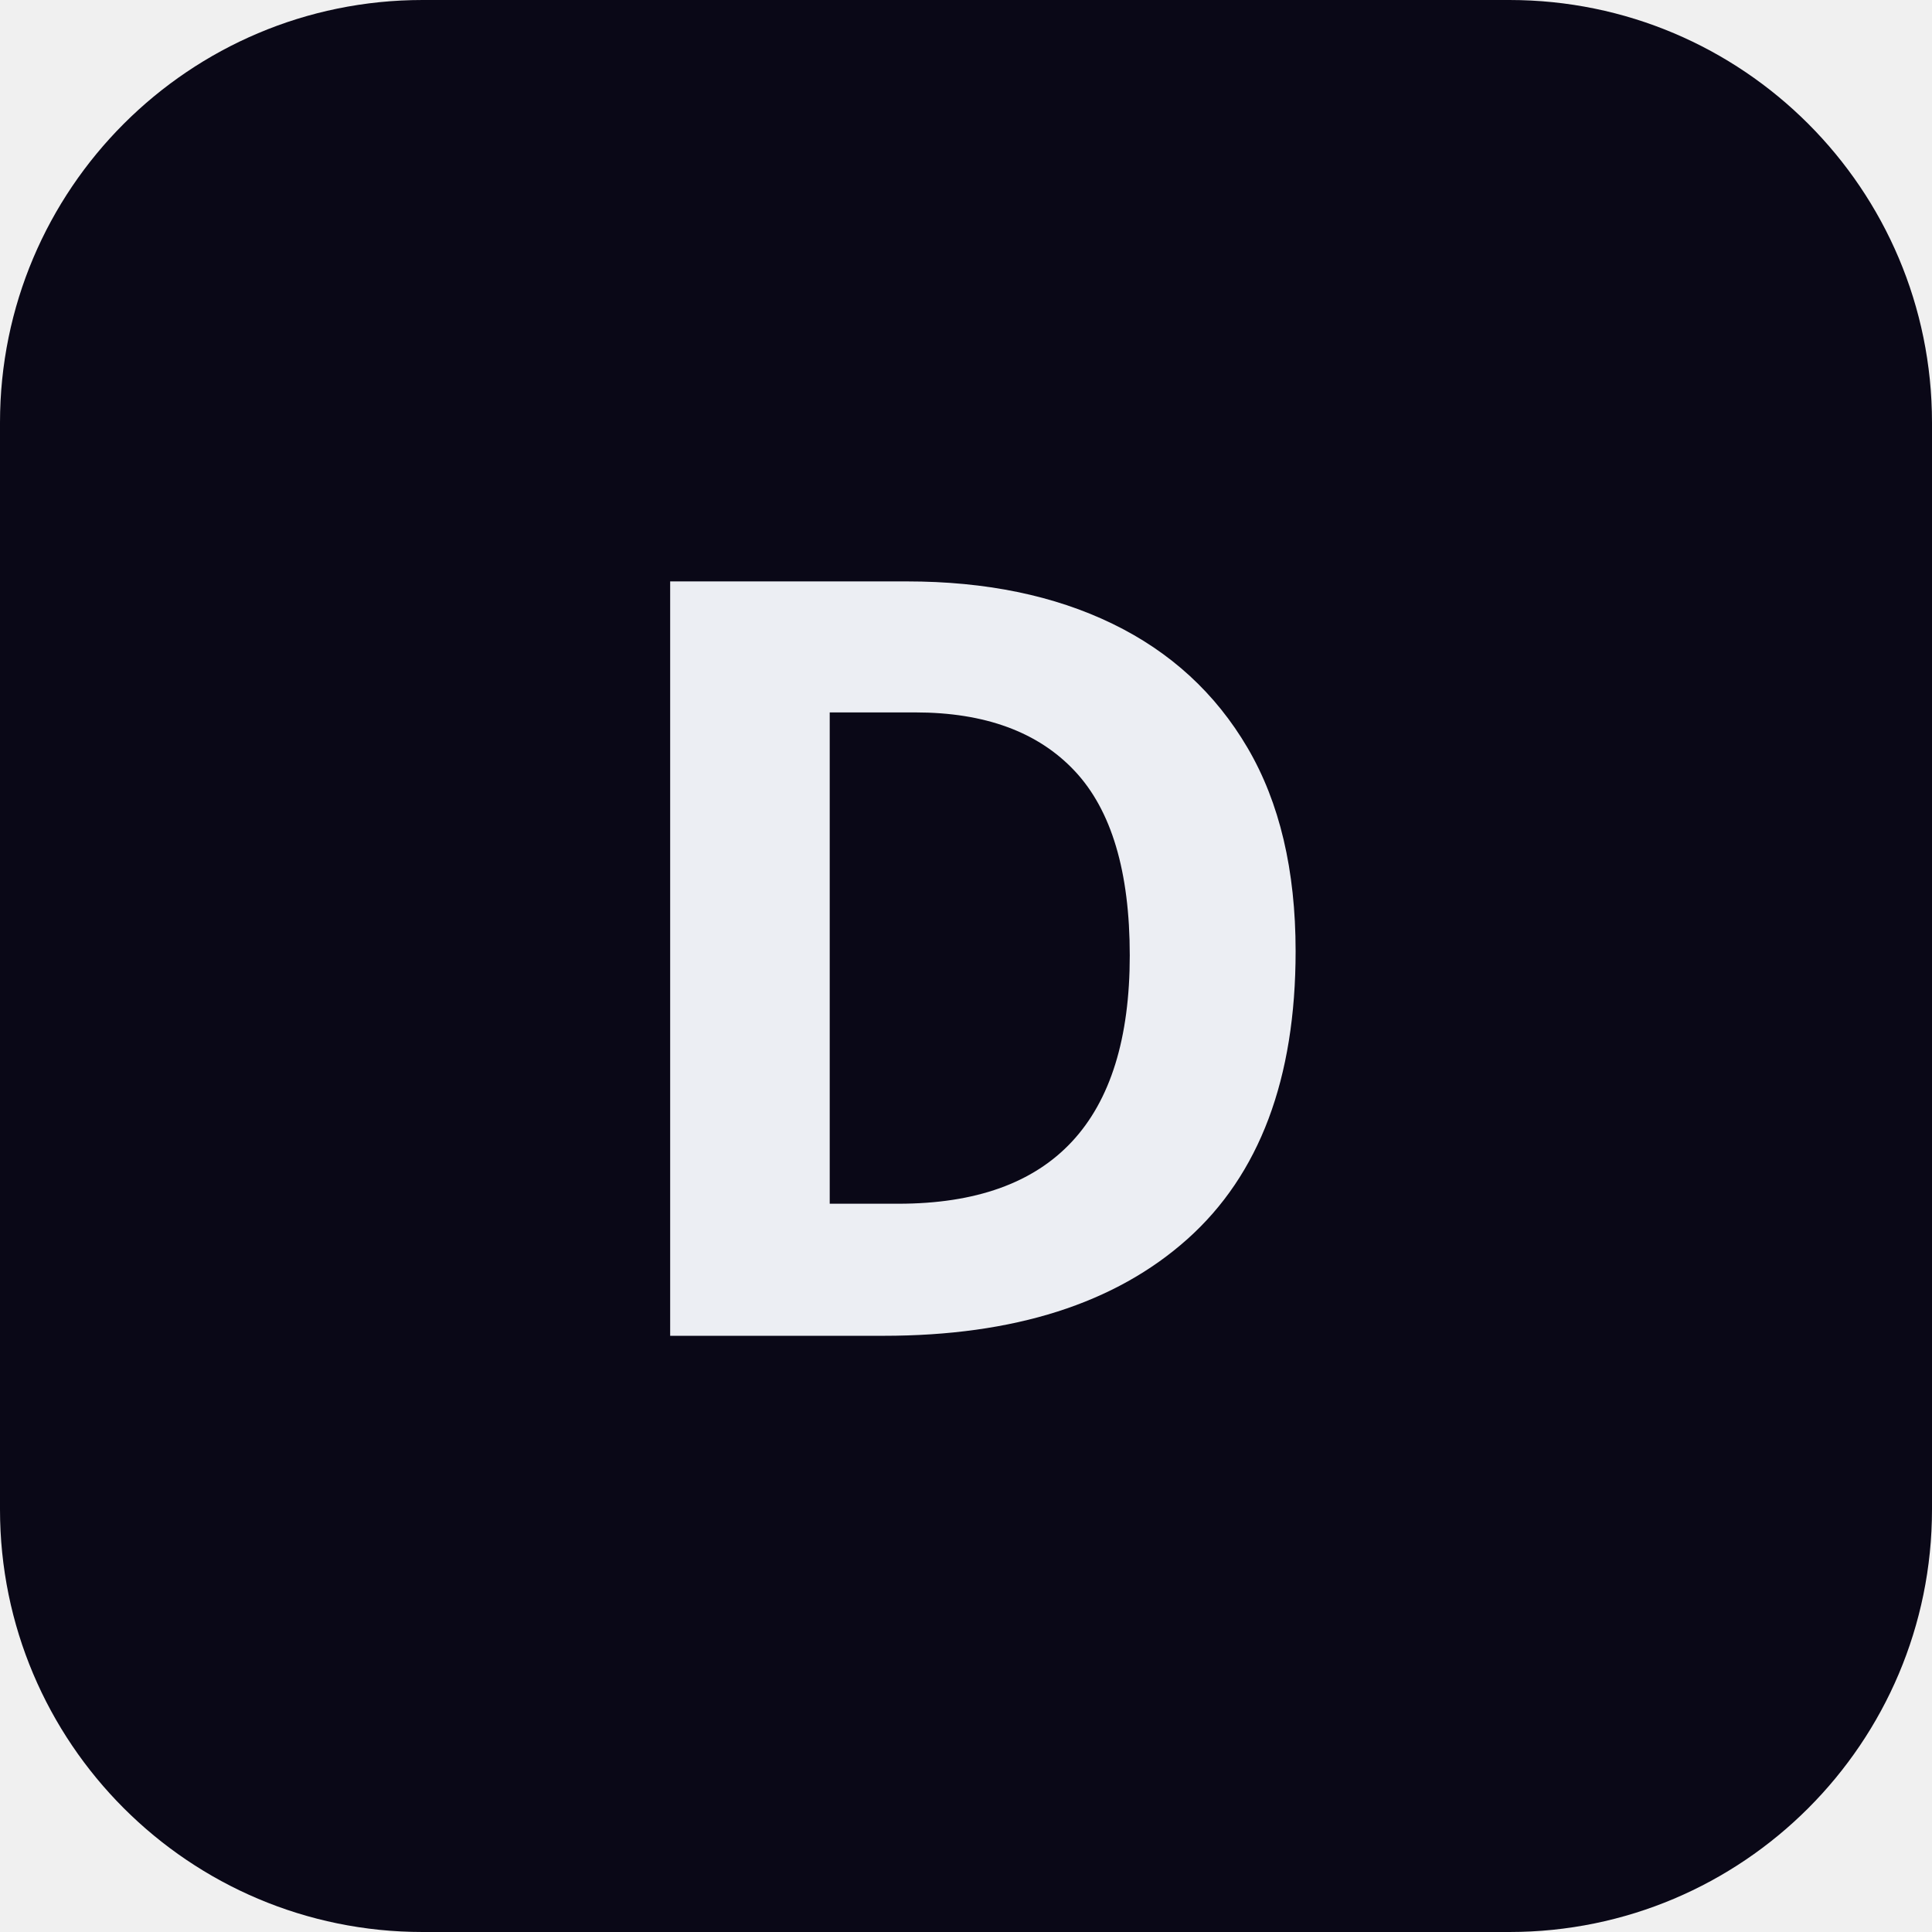
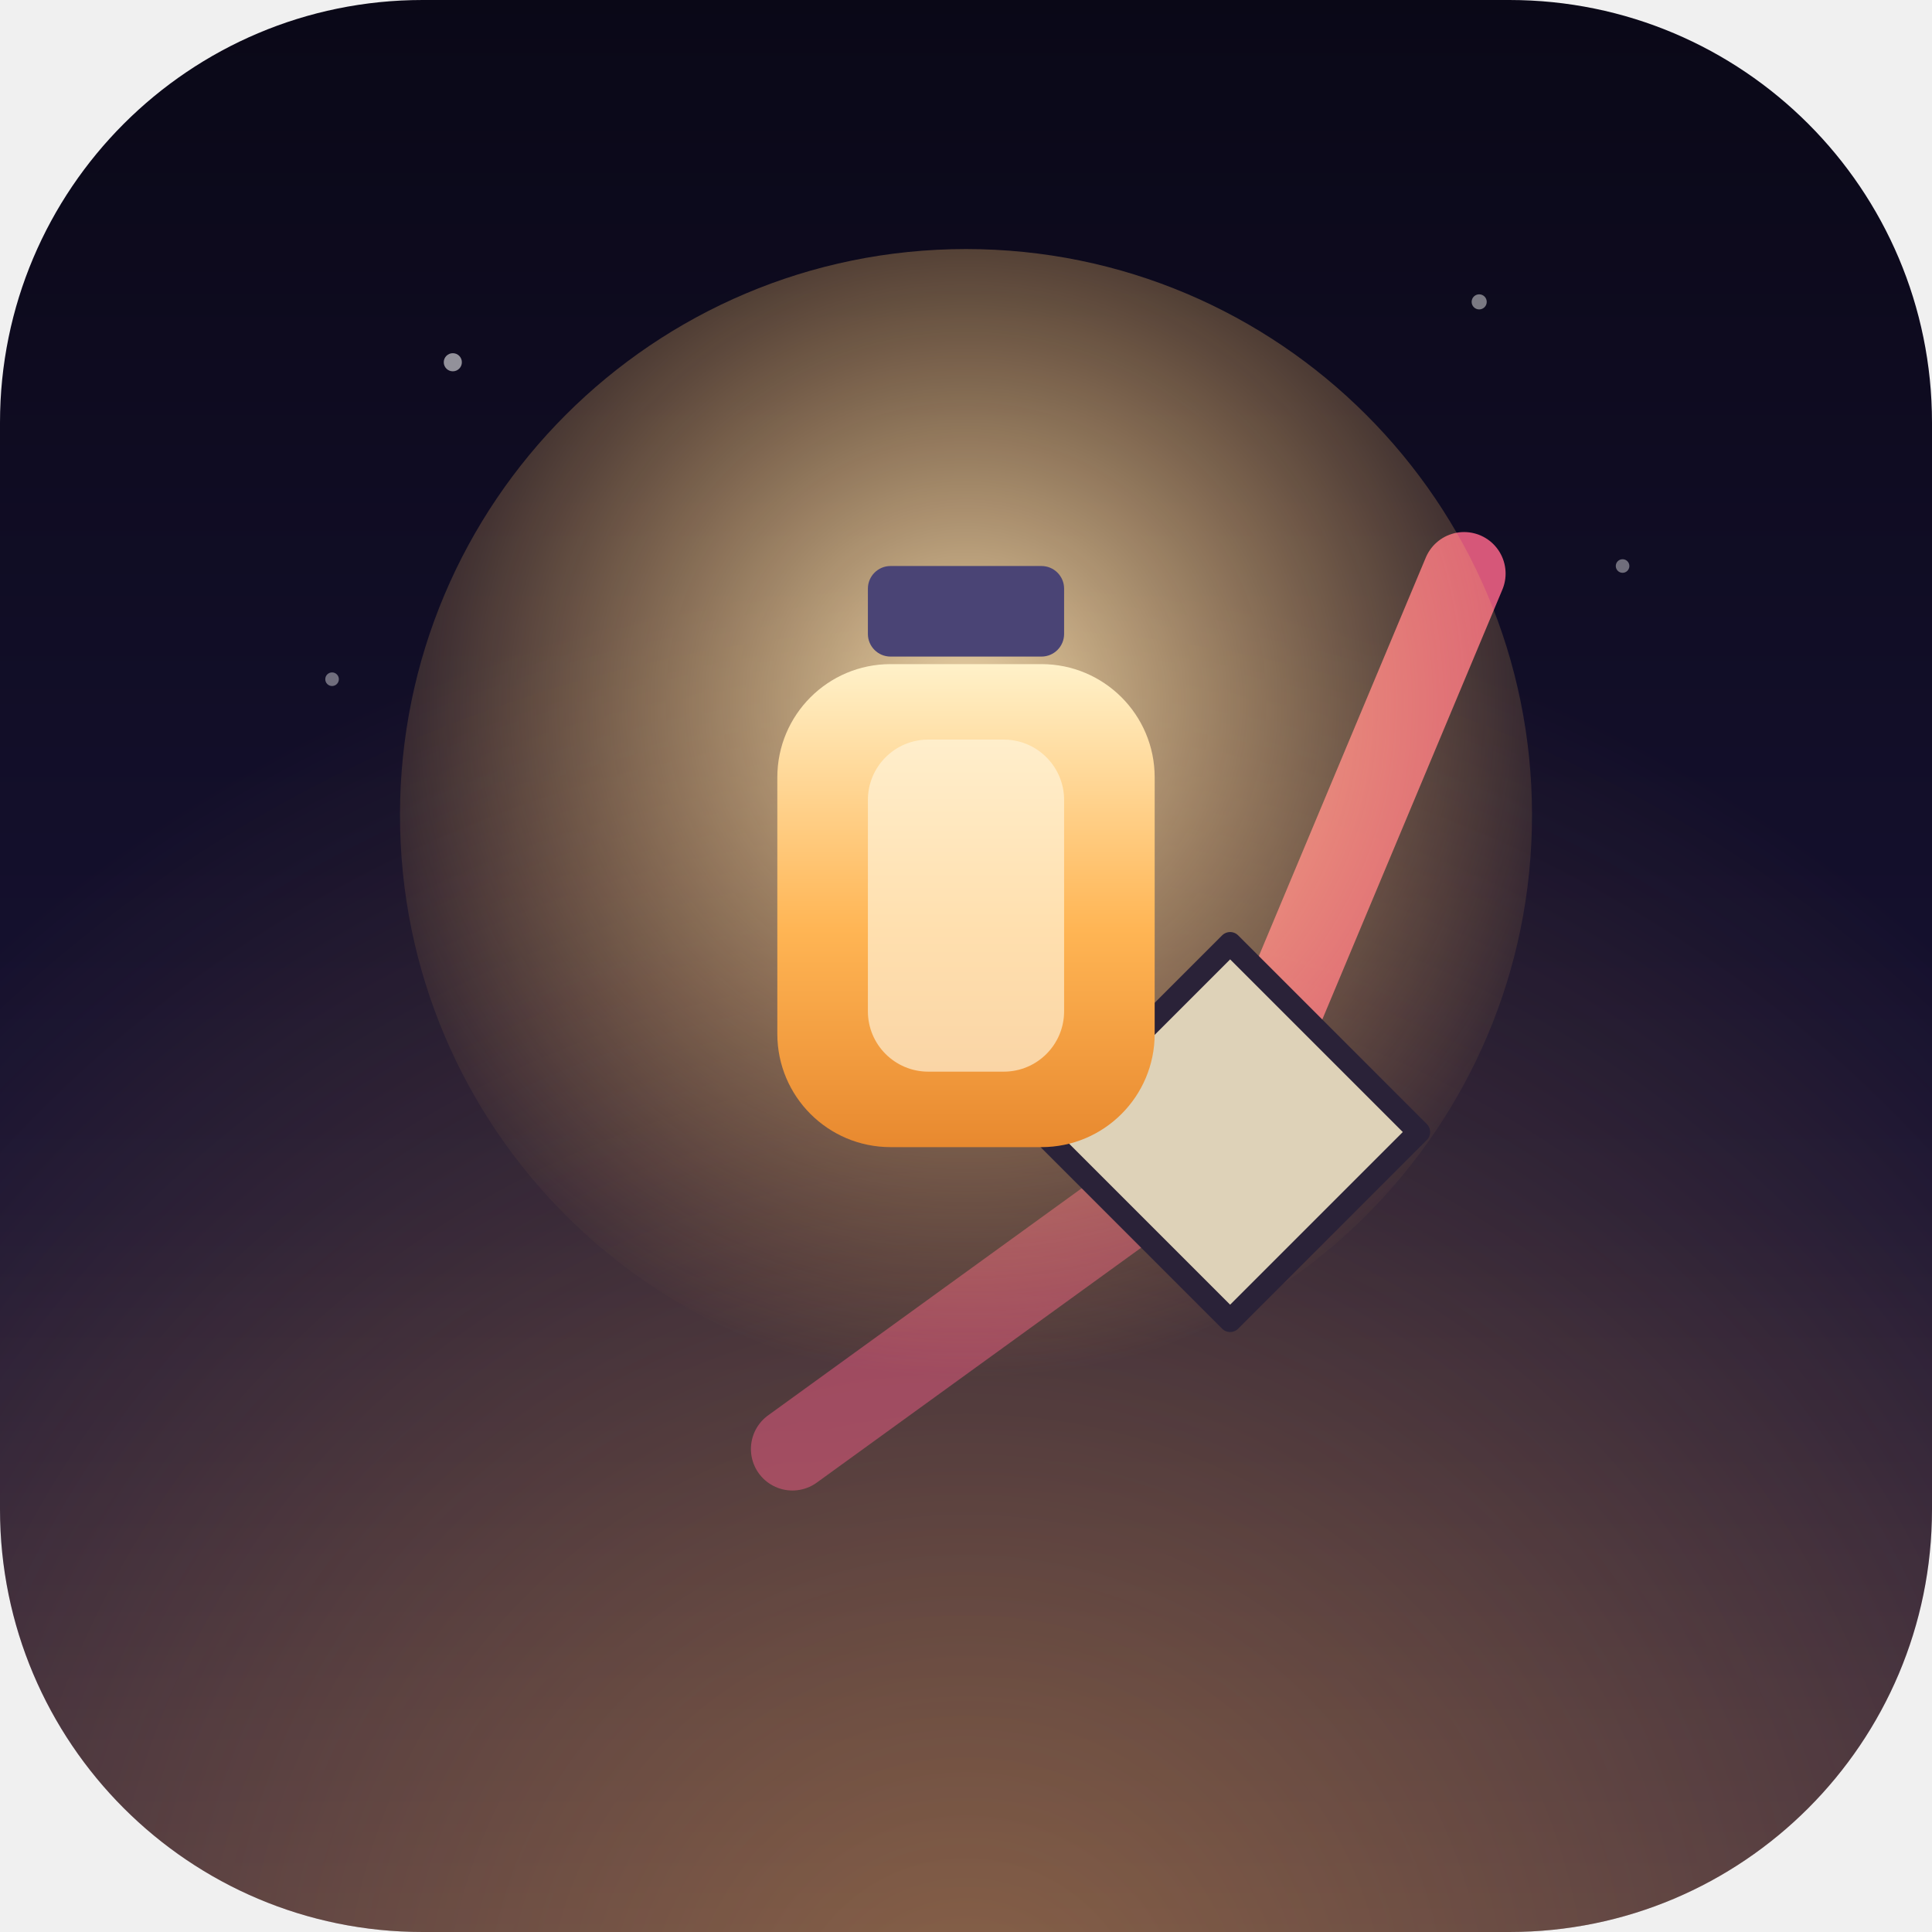
<svg xmlns="http://www.w3.org/2000/svg" viewBox="0 0 512 512">
-   <rect width="512" height="512" rx="112" fill="#0a0817" />
-   <text x="256" y="256" dy=".35em" text-anchor="middle" font-family="system-ui,sans-serif" font-weight="700" font-size="280" fill="#eceef3">D</text>
+   <defs>
+     <linearGradient id="sky" x1="0" y1="0" x2="0" y2="1">
+       <stop offset="0" stop-color="#0a0817" />
+       <stop offset="0.62" stop-color="#171233" />
+       <stop offset="1" stop-color="#3a2a3f" />
+     </linearGradient>
+     <radialGradient id="horizon" cx="0.5" cy="1.05" r="0.75">
+       <stop offset="0" stop-color="#ffb554" stop-opacity="0.4" />
+       <stop offset="1" stop-color="#ffb554" stop-opacity="0" />
+     </radialGradient>
+     <radialGradient id="glow" cx="0.5" cy="0.4" r="0.6">
+       <stop offset="0" stop-color="#ffe6b3" stop-opacity="0.9" />
+       <stop offset="1" stop-color="#ffb554" stop-opacity="0" />
+     </radialGradient>
+     <linearGradient id="lamp" x1="0" y1="0" x2="0" y2="1">
+       <stop offset="0" stop-color="#fff1c9" />
+       <stop offset="0.55" stop-color="#ffb554" />
+       <stop offset="1" stop-color="#e8892f" />
+     </linearGradient>
+   </defs>
+   <rect width="512" height="512" rx="112" fill="url(#sky)" />
+   <rect width="512" height="512" rx="112" fill="url(#horizon)" />
+   <circle cx="120" cy="96" r="2.4" fill="#fff" opacity="0.55" />
+   <circle cx="392" cy="80" r="2" fill="#fff" opacity="0.45" />
+   <circle cx="430" cy="150" r="1.8" fill="#fff" opacity="0.4" />
+   <circle cx="88" cy="180" r="1.8" fill="#fff" opacity="0.4" />
+   <path d="M388 152 L326 300" stroke="#e05a7d" stroke-width="22" stroke-linecap="round" opacity="0.95" />
+   <path d="M326 300 L210 384" stroke="#e05a7d" stroke-width="22" stroke-linecap="round" opacity="0.55" />
+   <circle cx="256" cy="216" r="150" fill="url(#glow)" />
+   <path d="M326 250 L376 300 L326 350 L276 300 Z" fill="#ded2b8" stroke="#2a2238" stroke-width="6" stroke-linejoin="round" />
+   <rect x="230" y="150" width="52" height="24" rx="6" fill="#4a4475" />
+   <rect x="206" y="176" width="100" height="128" rx="30" fill="url(#lamp)" />
+   <rect x="230" y="196" width="52" height="88" rx="16" fill="#fff6de" opacity="0.65" />
</svg>
